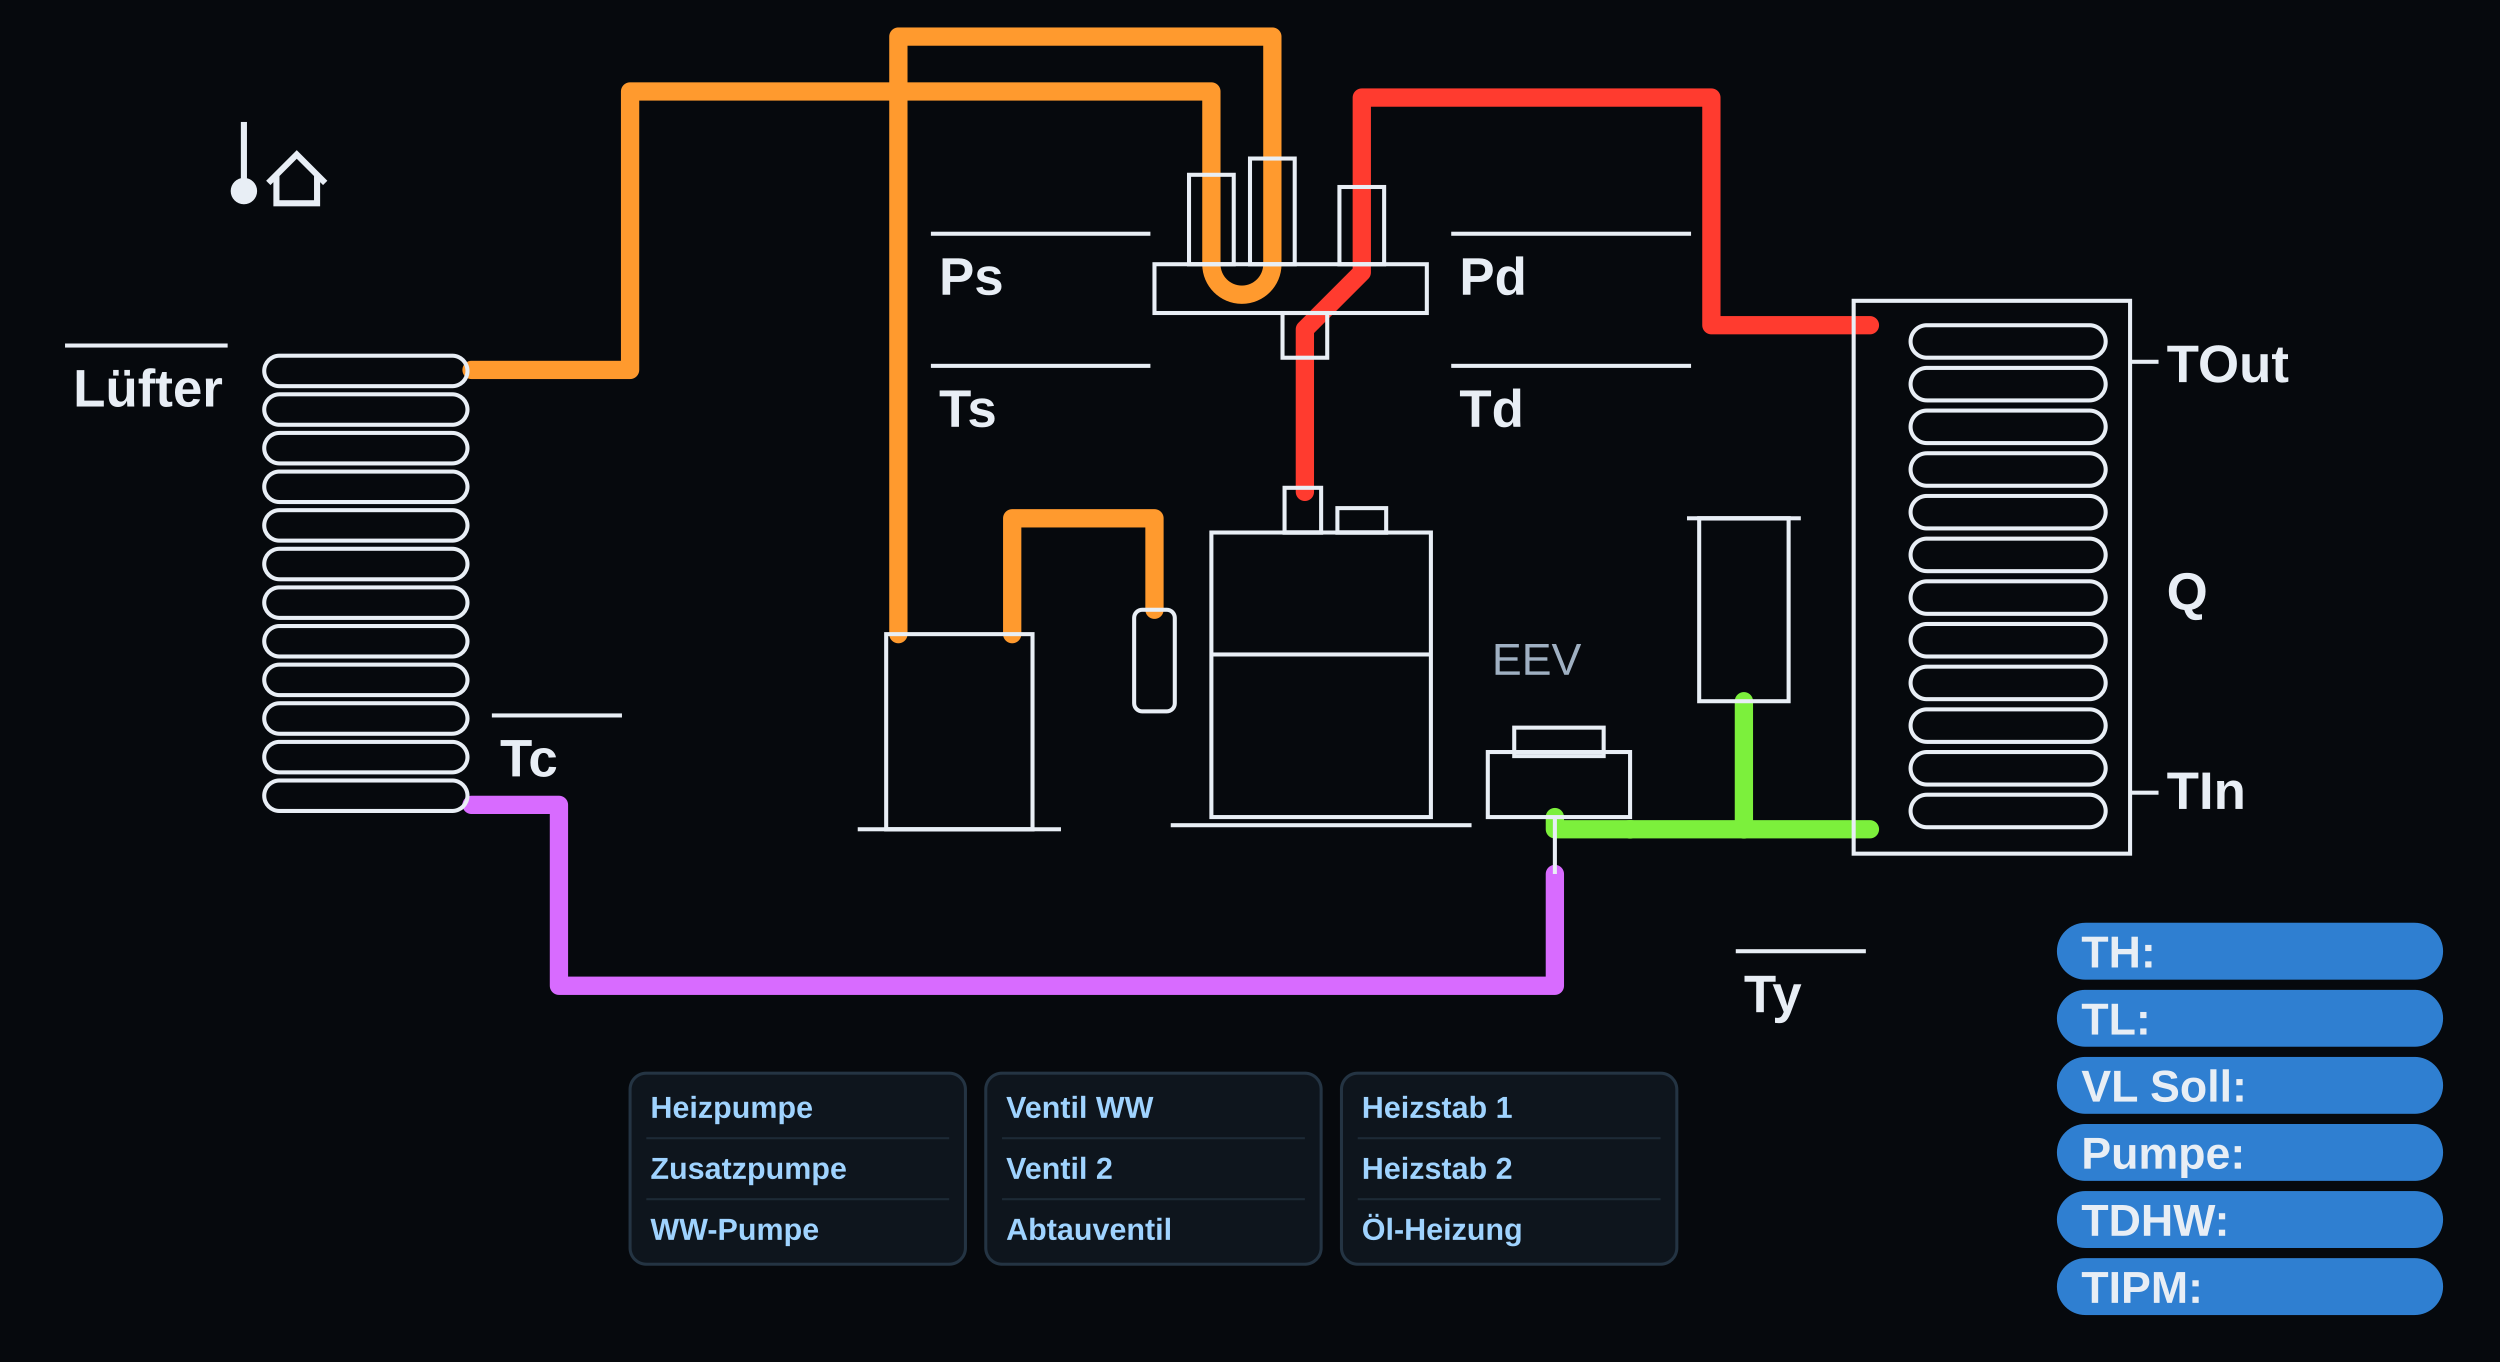
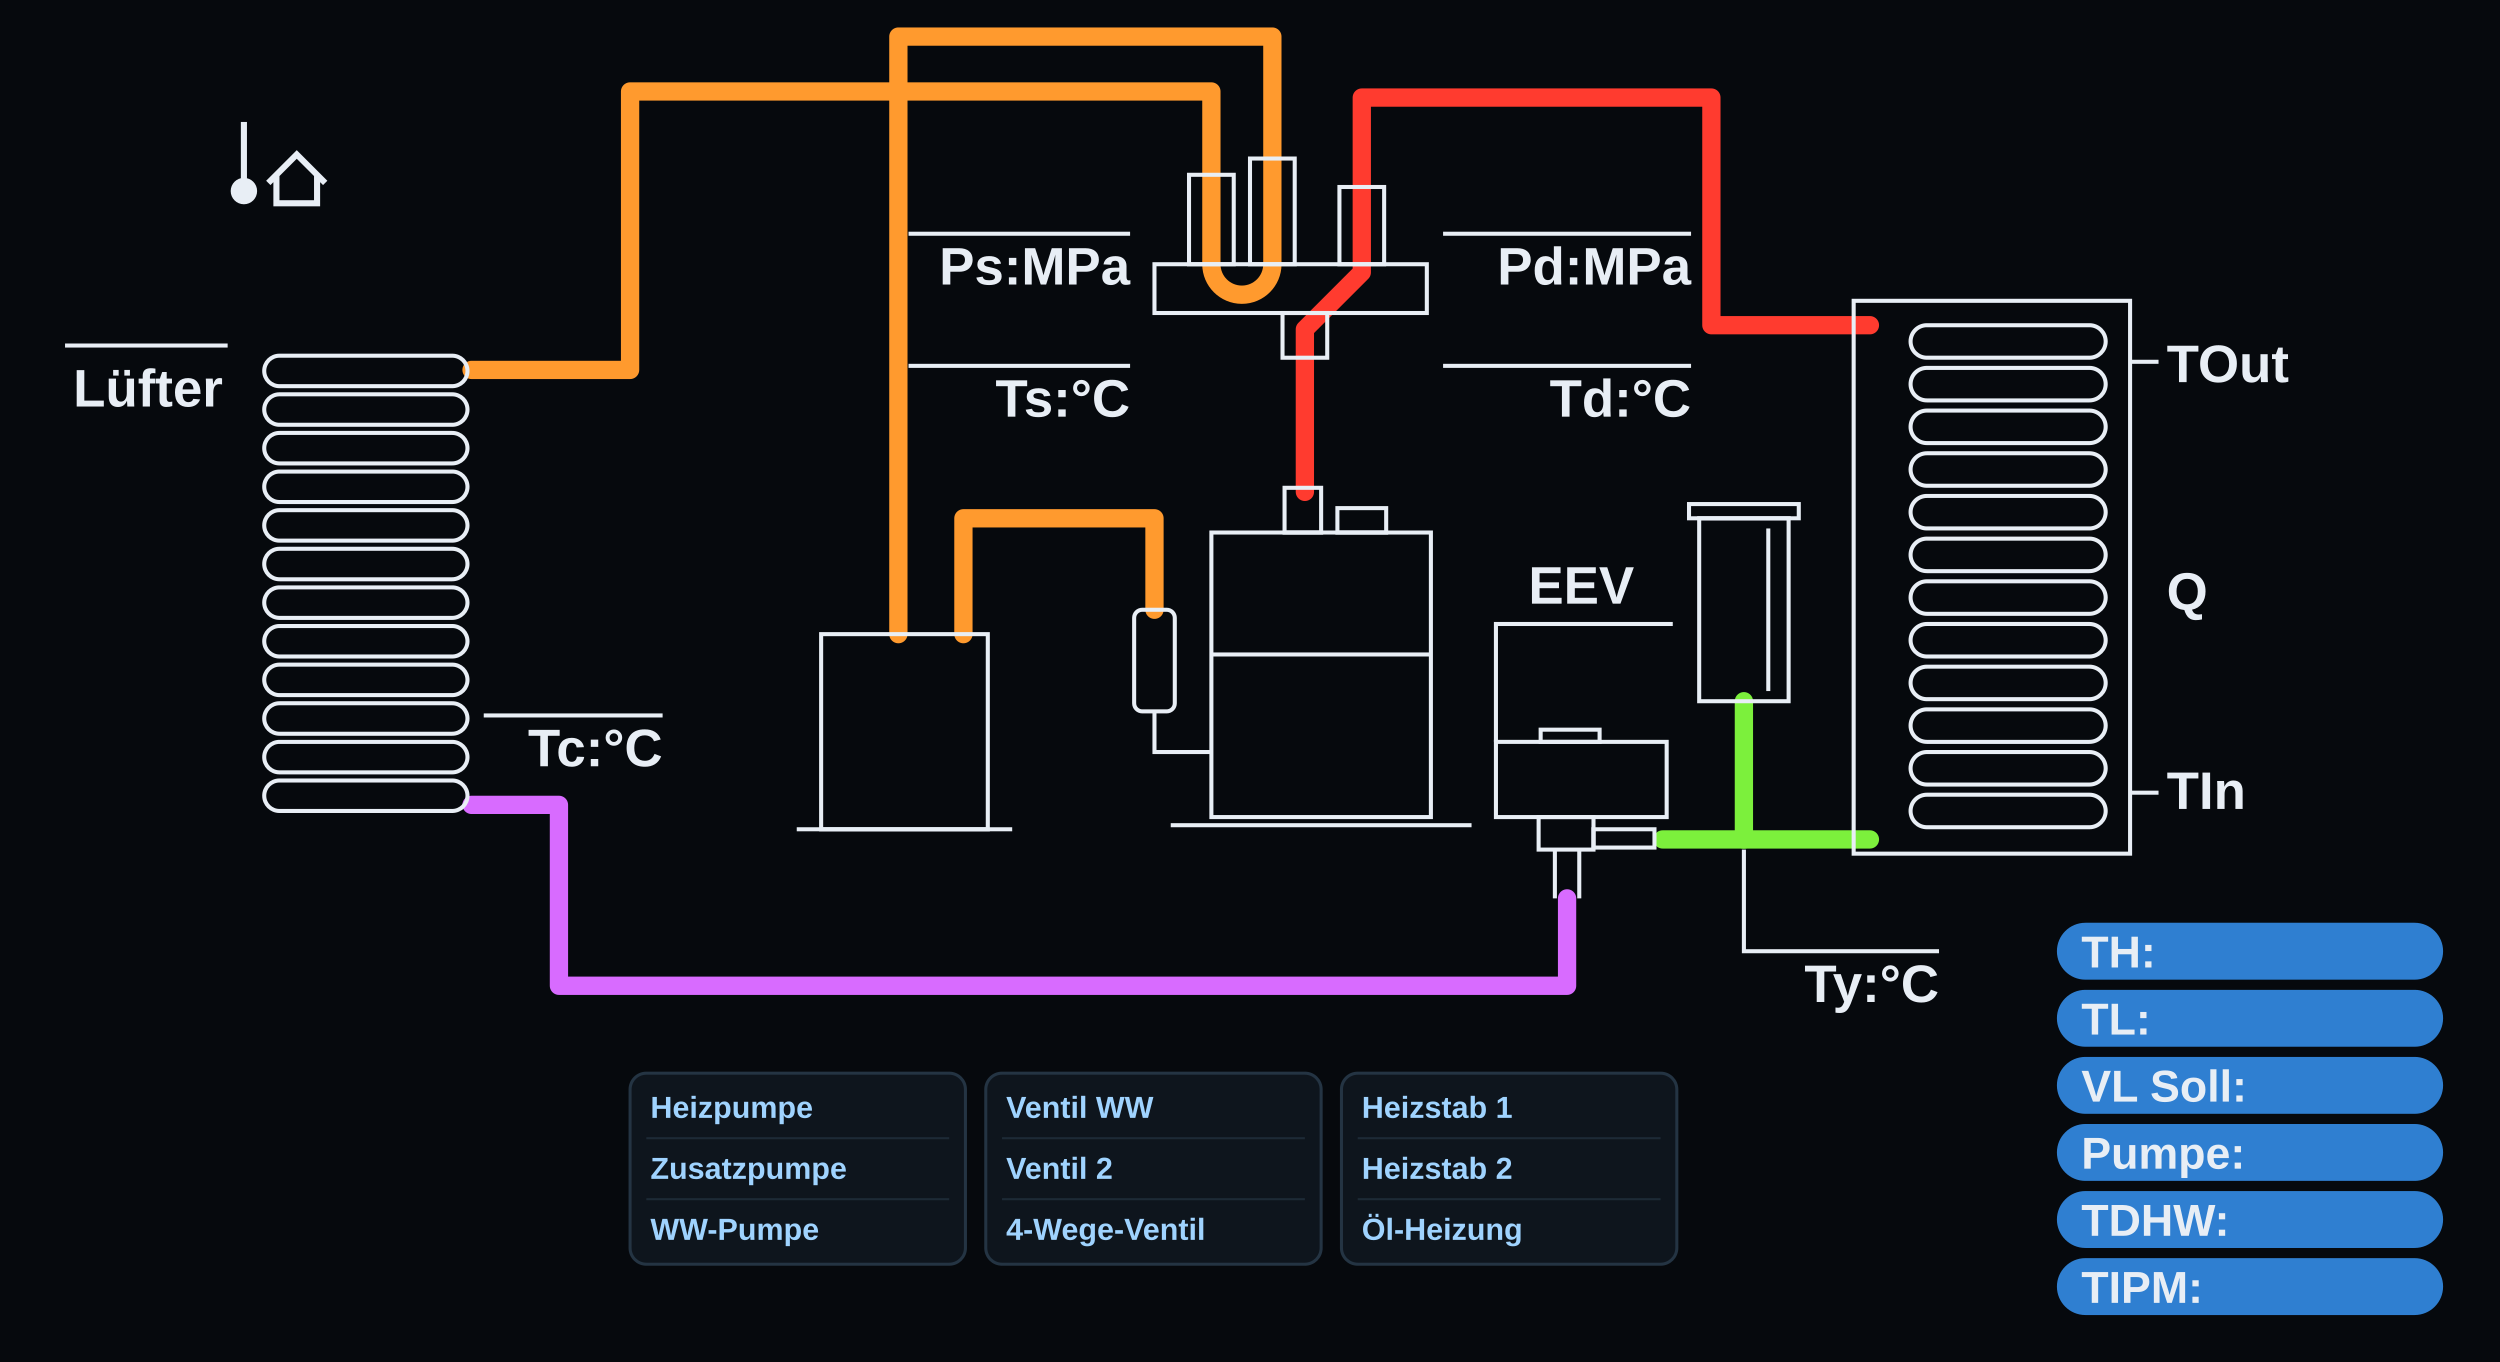
<svg xmlns="http://www.w3.org/2000/svg" viewBox="230 170 1230 670" width="1230" height="670">
  <defs>
    <style>.l{fill:#e8eef5;font:600 26px Arial,Helvetica,sans-serif}.s{fill:#9fb0c2;font:500 22px Arial,Helvetica,sans-serif}.u{stroke:#e8eef5;stroke-width:2}</style>
  </defs>
  <rect width="1600" height="900" fill="#06090d" />
  <path d="M462 352 H540 V215 H826 V300 A15 15 0 0 0 856 300 V188 H672 V482" fill="none" stroke="#ff9a2e" stroke-width="9" stroke-linejoin="round" stroke-linecap="round" />
-   <path d="M728 482 V425 H798 V470" fill="none" stroke="#ff9a2e" stroke-width="9" stroke-linejoin="round" stroke-linecap="round" />
+   <path d="M704 482 V425 H798 V470" fill="none" stroke="#ff9a2e" stroke-width="9" stroke-linejoin="round" stroke-linecap="round" />
+   <path d="M798 520 V540 H826" fill="none" class="u" />
  <path d="M872 412 V332 L900 304 V218 H1072 V330 H1150" fill="none" stroke="#ff3b2f" stroke-width="9" stroke-linejoin="round" stroke-linecap="round" />
-   <path d="M1150 578 H1032" fill="none" stroke="#7cf03c" stroke-width="9" stroke-linejoin="round" stroke-linecap="round" />
-   <path d="M1088 578 V515" fill="none" stroke="#7cf03c" stroke-width="9" stroke-linejoin="round" stroke-linecap="round" />
-   <path d="M1032 578 H995 V572" fill="none" stroke="#7cf03c" stroke-width="9" stroke-linejoin="round" stroke-linecap="round" />
-   <path d="M995 600 V655 H505 V566 H462" fill="none" stroke="#d86bff" stroke-width="9" stroke-linejoin="round" stroke-linecap="round" />
+   <path d="M1150 583 H1048" fill="none" stroke="#7cf03c" stroke-width="9" stroke-linejoin="round" stroke-linecap="round" />
+   <path d="M1088 583 V515" fill="none" stroke="#7cf03c" stroke-width="9" stroke-linejoin="round" stroke-linecap="round" />
+   <path d="M1001 612 V655 H505 V566 H462" fill="none" stroke="#d86bff" stroke-width="9" stroke-linejoin="round" stroke-linecap="round" />
  <rect x="360" y="345" width="100" height="15" rx="7.5" fill="none" class="u" />
  <rect x="360" y="364" width="100" height="15" rx="7.5" fill="none" class="u" />
  <rect x="360" y="383" width="100" height="15" rx="7.5" fill="none" class="u" />
  <rect x="360" y="402" width="100" height="15" rx="7.5" fill="none" class="u" />
  <rect x="360" y="421" width="100" height="15" rx="7.5" fill="none" class="u" />
  <rect x="360" y="440" width="100" height="15" rx="7.5" fill="none" class="u" />
  <rect x="360" y="459" width="100" height="15" rx="7.5" fill="none" class="u" />
  <rect x="360" y="478" width="100" height="15" rx="7.5" fill="none" class="u" />
  <rect x="360" y="497" width="100" height="15" rx="7.5" fill="none" class="u" />
  <rect x="360" y="516" width="100" height="15" rx="7.5" fill="none" class="u" />
  <rect x="360" y="535" width="100" height="15" rx="7.5" fill="none" class="u" />
  <rect x="360" y="554" width="100" height="15" rx="7.5" fill="none" class="u" />
  <rect x="798" y="300" width="134" height="24" fill="none" class="u" />
  <rect x="815" y="256" width="22" height="44" fill="none" class="u" />
  <rect x="845" y="248" width="22" height="52" fill="none" class="u" />
  <rect x="889" y="262" width="22" height="38" fill="none" class="u" />
  <rect x="861" y="324" width="22" height="22" fill="none" class="u" />
-   <rect x="666" y="482" width="72" height="96" fill="none" class="u" />
-   <path d="M652 578 H752" class="u" />
+   <rect x="634" y="482" width="82" height="96" fill="none" class="u" />
+   <path d="M622 578 H728" class="u" />
  <rect x="788" y="470" width="20" height="50" rx="4" fill="none" class="u" />
  <rect x="826" y="432" width="108" height="140" fill="none" class="u" />
  <path d="M806 576 H954" class="u" />
  <rect x="862" y="410" width="18" height="22" fill="none" class="u" />
  <rect x="888" y="420" width="24" height="12" fill="none" class="u" />
  <path d="M826 492 H934" class="u" />
-   <rect x="962" y="540" width="70" height="32" fill="none" class="u" />
-   <rect x="975" y="528" width="44" height="14" fill="none" class="u" />
-   <path d="M995 572 v28" class="u" />
+   <path d="M1053 477 H966 V535" fill="none" class="u" />
+   <text x="1008" y="467" class="l" text-anchor="middle">EEV</text>
+   <rect x="988" y="529" width="29" height="6" fill="none" class="u" />
+   <rect x="966" y="535" width="84" height="37" fill="none" class="u" />
+   <rect x="987" y="572" width="27" height="16" fill="none" class="u" />
+   <rect x="1014" y="578" width="30" height="9" fill="none" class="u" />
+   <path d="M995 588 V612 M1007 588 V612" fill="none" class="u" />
  <rect x="1066" y="425" width="44" height="90" fill="none" class="u" />
-   <path d="M1060 425 H1116" class="u" />
+   <path d="M1100 430 V510" class="u" />
+   <rect x="1061" y="418" width="54" height="7" fill="none" class="u" />
  <rect x="1142" y="318" width="136" height="272" fill="none" class="u" />
  <rect x="1170" y="330" width="96" height="16" rx="8" fill="none" class="u" />
  <rect x="1170" y="351" width="96" height="16" rx="8" fill="none" class="u" />
  <rect x="1170" y="372" width="96" height="16" rx="8" fill="none" class="u" />
  <rect x="1170" y="393" width="96" height="16" rx="8" fill="none" class="u" />
  <rect x="1170" y="414" width="96" height="16" rx="8" fill="none" class="u" />
  <rect x="1170" y="435" width="96" height="16" rx="8" fill="none" class="u" />
  <rect x="1170" y="456" width="96" height="16" rx="8" fill="none" class="u" />
  <rect x="1170" y="477" width="96" height="16" rx="8" fill="none" class="u" />
  <rect x="1170" y="498" width="96" height="16" rx="8" fill="none" class="u" />
  <rect x="1170" y="519" width="96" height="16" rx="8" fill="none" class="u" />
  <rect x="1170" y="540" width="96" height="16" rx="8" fill="none" class="u" />
  <rect x="1170" y="561" width="96" height="16" rx="8" fill="none" class="u" />
  <path d="M1278 348 H1292 M1278 560 H1292" class="u" />
-   <path d="M688 285 H796" class="u" />
-   <text x="692" y="315" class="l">Ps</text>
-   <path d="M688 350 H796" class="u" />
-   <text x="692" y="380" class="l">Ts</text>
-   <path d="M944 285 H1062" class="u" />
-   <text x="948" y="315" class="l">Pd</text>
-   <path d="M944 350 H1062" class="u" />
-   <text x="948" y="380" class="l">Td</text>
-   <path d="M472 522 H536" class="u" />
-   <text x="476" y="552" class="l">Tc</text>
-   <path d="M1084 638 H1148" class="u" />
-   <text x="1088" y="668" class="l">Ty</text>
+   <path d="M677 285 H786" class="u" />
+   <text x="786" y="310" class="l" text-anchor="end">Ps:MPa</text>
+   <path d="M677 350 H786" class="u" />
+   <text x="786" y="375" class="l" text-anchor="end">Ts:°C</text>
+   <path d="M940 285 H1062" class="u" />
+   <text x="1062" y="310" class="l" text-anchor="end">Pd:MPa</text>
+   <path d="M940 350 H1062" class="u" />
+   <text x="1062" y="375" class="l" text-anchor="end">Td:°C</text>
+   <path d="M468 522 H556" class="u" />
+   <text x="556" y="547" class="l" text-anchor="end">Tc:°C</text>
+   <path d="M1088 588 V638 H1184" fill="none" class="u" />
+   <text x="1184" y="663" class="l" text-anchor="end">Ty:°C</text>
  <path d="M262 340 H342" class="u" />
  <text x="266" y="370" class="l">Lüfter</text>
  <text x="1296" y="358" class="l">TOut</text>
  <text x="1296" y="470" class="l">Q</text>
  <text x="1296" y="568" class="l">TIn</text>
  <text x="900" y="476" class="l" />
  <text x="896" y="512" class="l" />
-   <text x="964" y="502" class="s">EEV</text>
  <g transform="translate(344 230)" fill="none" stroke="#e8eef5" stroke-width="3">
    <path d="M6 0 v28" />
    <circle cx="6" cy="34" r="5" fill="#e8eef5" />
    <path d="M18 30 L32 16 L46 30 M22 26 V40 H42 V26" />
  </g>
  <rect x="1242" y="690" width="190" height="28" rx="14" fill="#2f7fd1" />
  <text x="1254" y="712" class="l" style="font-size:22px">VL Soll:</text>
  <rect x="1242" y="723" width="190" height="28" rx="14" fill="#2f7fd1" />
  <text x="1254" y="745" class="l" style="font-size:22px">Pumpe:</text>
  <rect x="1242" y="756" width="190" height="28" rx="14" fill="#2f7fd1" />
  <text x="1254" y="778" class="l" style="font-size:22px">TDHW:</text>
  <rect x="1242" y="789" width="190" height="28" rx="14" fill="#2f7fd1" />
  <text x="1254" y="811" class="l" style="font-size:22px">TIPM:</text>
  <g id="ausgaenge">
    <rect x="540" y="698" width="165" height="94" rx="8" fill="#0e151d" stroke="#243443" stroke-width="1.5" />
    <path d="M548 730 H697" stroke="#1d2a36" stroke-width="1" />
    <path d="M548 760 H697" stroke="#1d2a36" stroke-width="1" />
    <text x="550" y="720" fill="#9fd3ff" style="font:600 15px Arial,Helvetica,sans-serif">Heizpumpe</text>
    <text x="550" y="750" fill="#9fd3ff" style="font:600 15px Arial,Helvetica,sans-serif">Zusatzpumpe</text>
    <text x="550" y="780" fill="#9fd3ff" style="font:600 15px Arial,Helvetica,sans-serif">WW-Pumpe</text>
    <rect x="715" y="698" width="165" height="94" rx="8" fill="#0e151d" stroke="#243443" stroke-width="1.5" />
    <path d="M723 730 H872" stroke="#1d2a36" stroke-width="1" />
    <path d="M723 760 H872" stroke="#1d2a36" stroke-width="1" />
    <text x="725" y="720" fill="#9fd3ff" style="font:600 15px Arial,Helvetica,sans-serif">Ventil WW</text>
    <text x="725" y="750" fill="#9fd3ff" style="font:600 15px Arial,Helvetica,sans-serif">Ventil 2</text>
-     <text x="725" y="780" fill="#9fd3ff" style="font:600 15px Arial,Helvetica,sans-serif">Abtauventil</text>
+     <text x="725" y="780" fill="#9fd3ff" style="font:600 15px Arial,Helvetica,sans-serif">4-Wege-Ventil</text>
    <rect x="890" y="698" width="165" height="94" rx="8" fill="#0e151d" stroke="#243443" stroke-width="1.5" />
    <path d="M898 730 H1047" stroke="#1d2a36" stroke-width="1" />
    <path d="M898 760 H1047" stroke="#1d2a36" stroke-width="1" />
    <text x="900" y="720" fill="#9fd3ff" style="font:600 15px Arial,Helvetica,sans-serif">Heizstab 1</text>
    <text x="900" y="750" fill="#9fd3ff" style="font:600 15px Arial,Helvetica,sans-serif">Heizstab 2</text>
    <text x="900" y="780" fill="#9fd3ff" style="font:600 15px Arial,Helvetica,sans-serif">Öl-Heizung</text>
  </g>
  <rect x="1242" y="624" width="190" height="28" rx="14" fill="#2f7fd1" />
  <text x="1254" y="646" class="l" style="font-size:22px">TH:</text>
  <rect x="1242" y="657" width="190" height="28" rx="14" fill="#2f7fd1" />
  <text x="1254" y="679" class="l" style="font-size:22px">TL:</text>
</svg>
